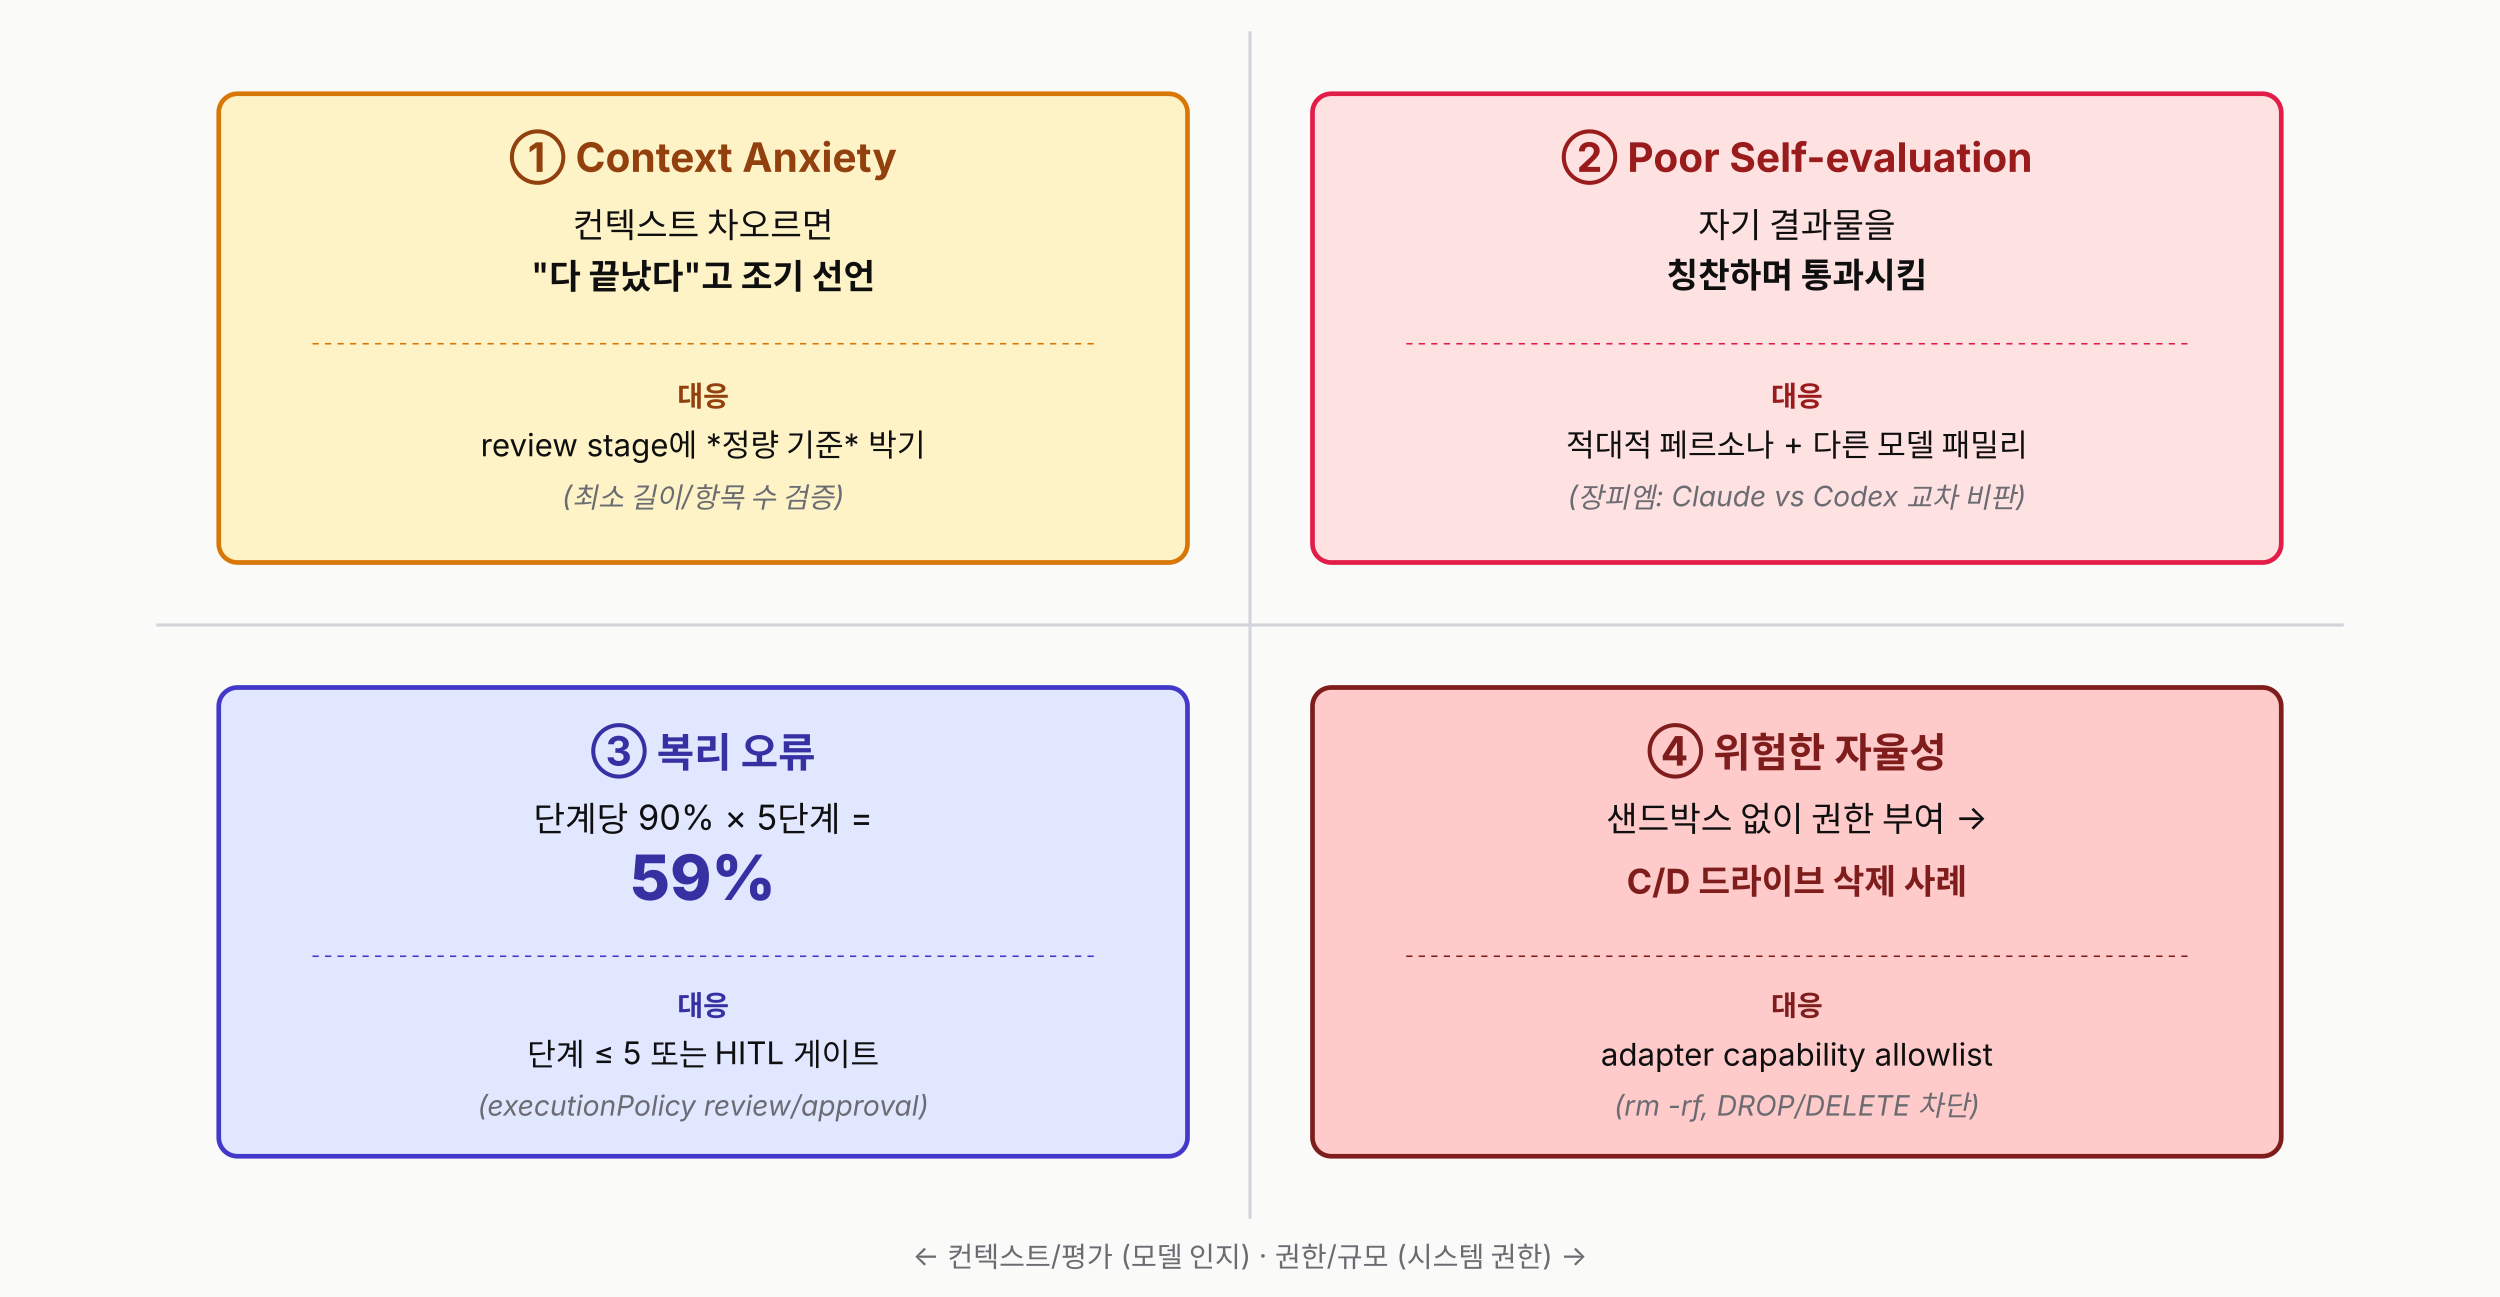
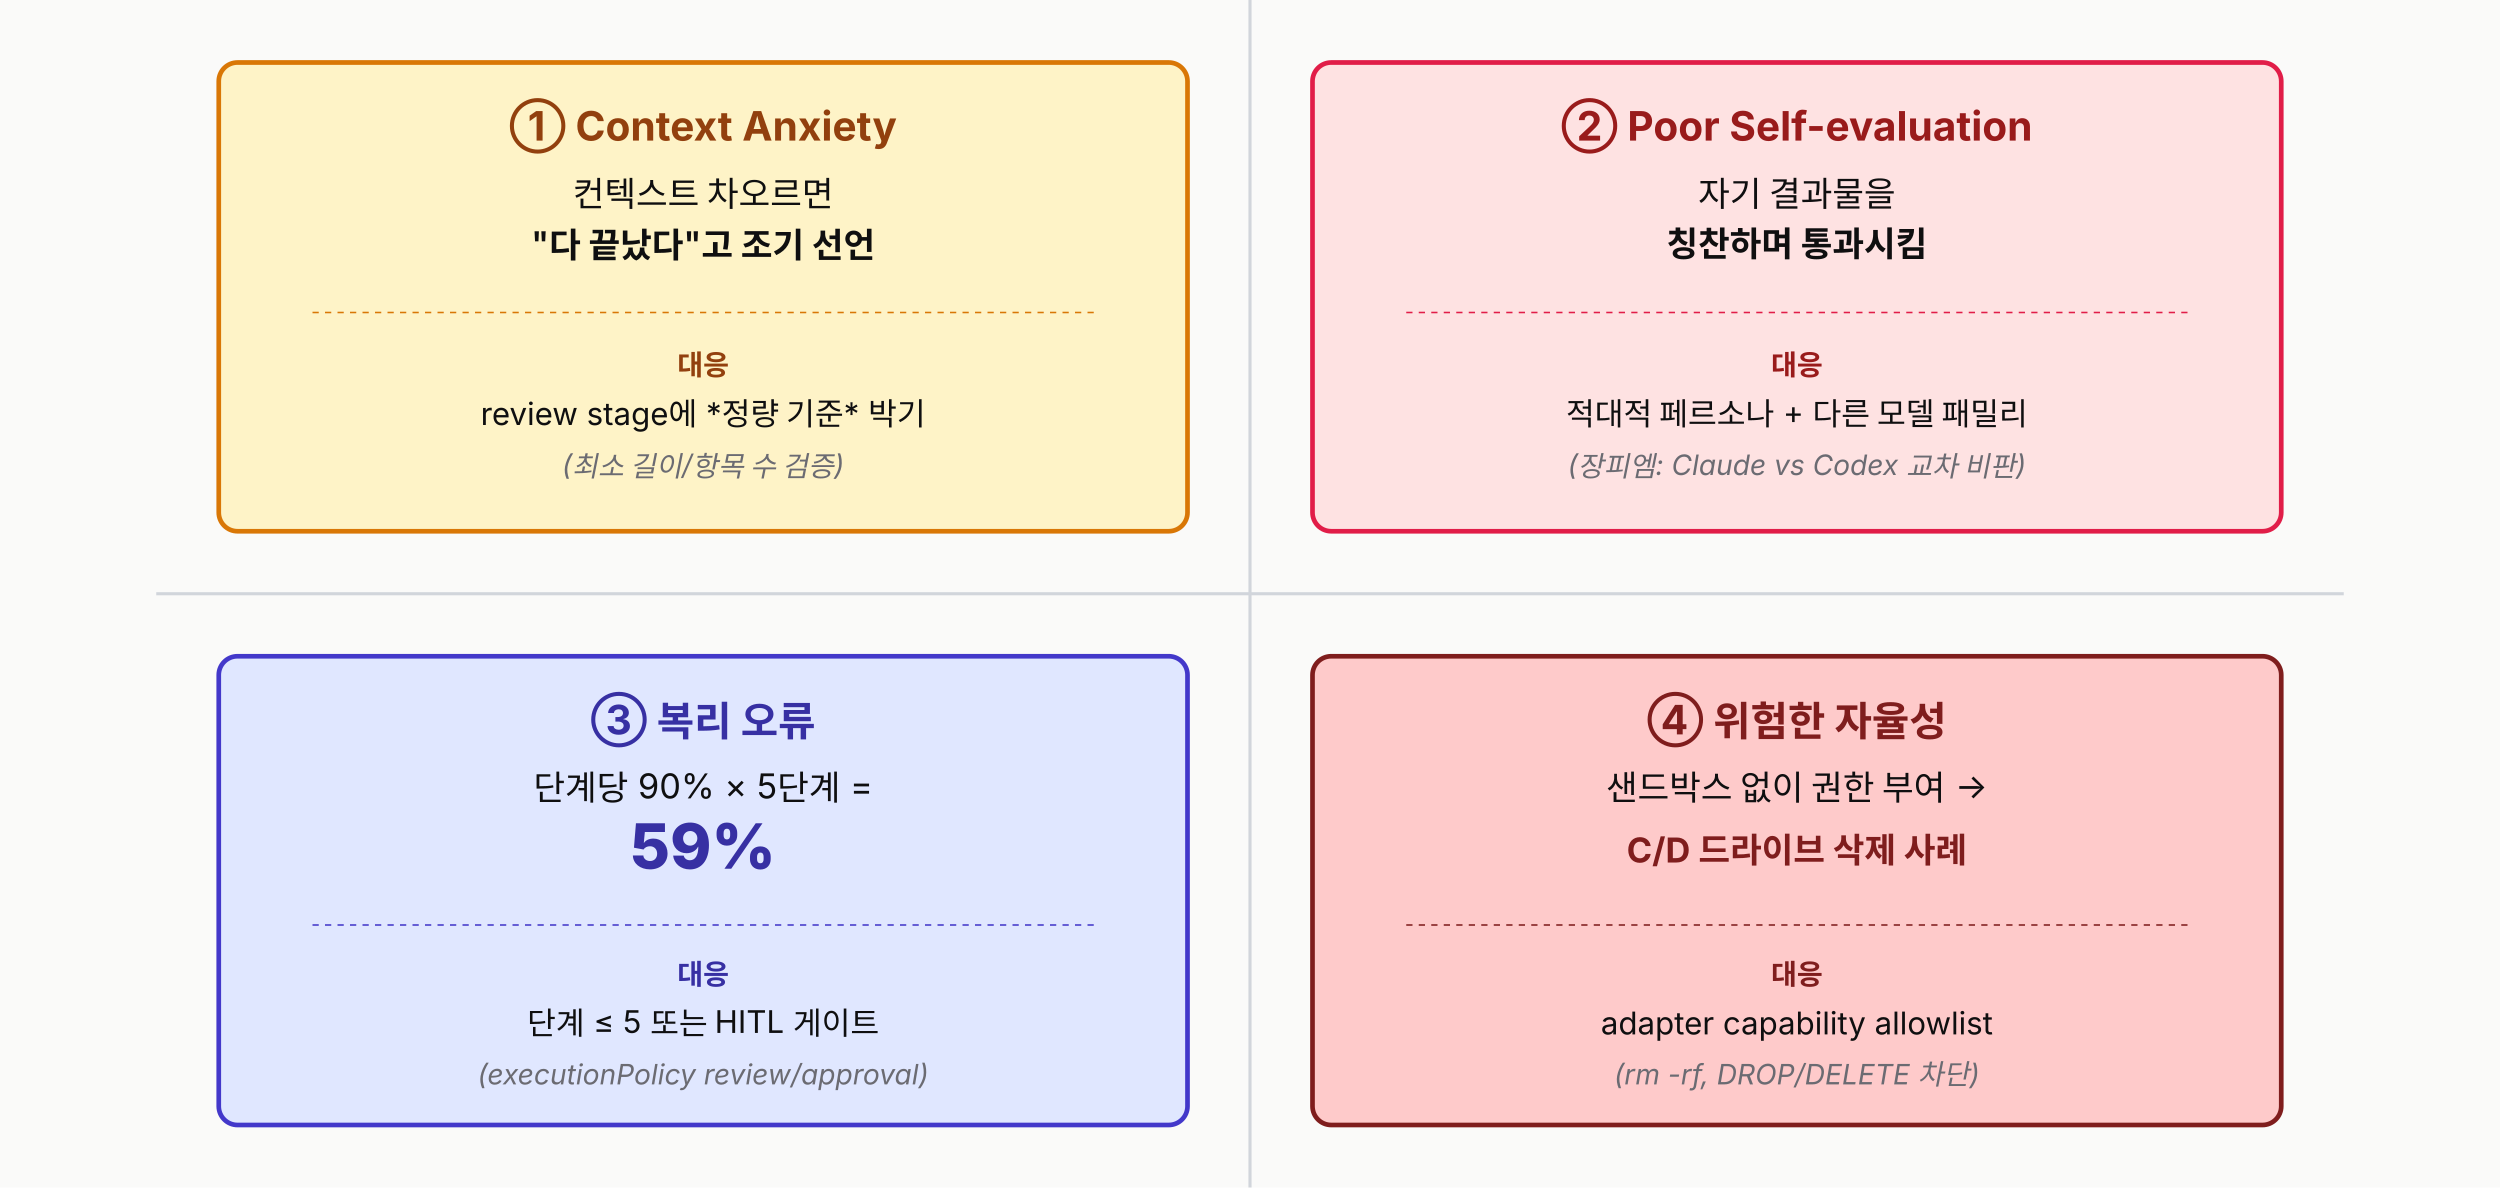
- <svg xmlns="http://www.w3.org/2000/svg" viewBox="0 70 800 415" font-family="-apple-system, 'Segoe UI', 'Noto Sans KR', sans-serif">
-   <rect x="0" y="70" width="800" height="415" fill="#FAFAF9" />
+ <svg xmlns="http://www.w3.org/2000/svg" viewBox="0 80 800 380" font-family="-apple-system, 'Segoe UI', 'Noto Sans KR', sans-serif">
+   <rect x="0" y="80" width="800" height="380" fill="#FAFAF9" />
  <line x1="400" y1="80" x2="400" y2="460" stroke="#D1D5DB" stroke-width="1" />
  <line x1="50" y1="270" x2="750" y2="270" stroke="#D1D5DB" stroke-width="1" />
-   <text x="400" y="475" font-size="9" text-anchor="middle" fill="#6B6B72">← 컨텍스트/평가 (모델 인지) · 권한/규모 (시스템 권한) →</text>
  <g>
    <rect x="70" y="100" width="310" height="150" rx="6" fill="#FEF3C7" stroke="#D97706" stroke-width="1.5" />
    <text x="225" y="125" font-size="13" font-weight="700" text-anchor="middle" fill="#92400E">① Context Anxiety</text>
    <text x="225" y="146" font-size="11" text-anchor="middle" fill="#0F0F10">컨텍스트 차오르면</text>
    <text x="225" y="162" font-size="11" font-weight="600" text-anchor="middle" fill="#0F0F10">"다 끝났다"고 조기 선언</text>
    <line x1="100" y1="180" x2="350" y2="180" stroke="#D97706" stroke-width="0.5" stroke-dasharray="2 2" />
    <text x="225" y="200" font-size="9" font-weight="600" text-anchor="middle" fill="#92400E">대응</text>
    <text x="225" y="216" font-size="10" text-anchor="middle" fill="#0F0F10">review stage에 *정량 기준* 박기</text>
    <text x="225" y="232" font-size="9" font-style="italic" text-anchor="middle" fill="#6B6B72">(최소 길이/항목 수 검증)</text>
  </g>
  <g>
    <rect x="420" y="100" width="310" height="150" rx="6" fill="#FEE2E2" stroke="#E11D48" stroke-width="1.5" />
    <text x="575" y="125" font-size="13" font-weight="700" text-anchor="middle" fill="#991B1B">② Poor Self-evaluation</text>
    <text x="575" y="146" font-size="11" text-anchor="middle" fill="#0F0F10">자기 결과물을</text>
    <text x="575" y="162" font-size="11" font-weight="600" text-anchor="middle" fill="#0F0F10">칭찬하며 통과시킴</text>
    <line x1="450" y1="180" x2="700" y2="180" stroke="#E11D48" stroke-width="0.5" stroke-dasharray="2 2" />
    <text x="575" y="200" font-size="9" font-weight="600" text-anchor="middle" fill="#991B1B">대응</text>
    <text x="575" y="216" font-size="10" text-anchor="middle" fill="#0F0F10">적대적 페르소나 + 다른 모델 패밀리</text>
    <text x="575" y="232" font-size="9" font-style="italic" text-anchor="middle" fill="#6B6B72">(장피엠: Claude vs Codex 교차 비판)</text>
  </g>
  <g>
    <rect x="70" y="290" width="310" height="150" rx="6" fill="#E0E7FF" stroke="#4338CA" stroke-width="1.5" />
    <text x="225" y="315" font-size="13" font-weight="700" text-anchor="middle" fill="#3730A3">③ 복리 오류</text>
    <text x="225" y="336" font-size="11" text-anchor="middle" fill="#0F0F10">단계당 90% × 5단계 =</text>
    <text x="225" y="358" font-size="20" font-weight="800" text-anchor="middle" fill="#3730A3">59%</text>
    <line x1="100" y1="376" x2="350" y2="376" stroke="#4338CA" stroke-width="0.5" stroke-dasharray="2 2" />
    <text x="225" y="395" font-size="9" font-weight="600" text-anchor="middle" fill="#3730A3">대응</text>
    <text x="225" y="411" font-size="10" text-anchor="middle" fill="#0F0F10">단계 ≤ 5 또는 HITL 게이트</text>
    <text x="225" y="427" font-size="9" font-style="italic" text-anchor="middle" fill="#6B6B72">(executionPolicy review/approval)</text>
  </g>
  <g>
    <rect x="420" y="290" width="310" height="150" rx="6" fill="#FECACA" stroke="#7F1D1D" stroke-width="1.5" />
    <text x="575" y="315" font-size="13" font-weight="700" text-anchor="middle" fill="#7F1D1D">④ 위험한 자율성</text>
    <text x="575" y="336" font-size="11" text-anchor="middle" fill="#0F0F10">샌드박스 없이 권한 부여 →</text>
    <text x="575" y="356" font-size="11" font-weight="700" text-anchor="middle" fill="#7F1D1D">C/D 드라이브 삭제 사례</text>
    <line x1="450" y1="376" x2="700" y2="376" stroke="#7F1D1D" stroke-width="0.5" stroke-dasharray="2 2" />
    <text x="575" y="395" font-size="9" font-weight="600" text-anchor="middle" fill="#7F1D1D">대응</text>
    <text x="575" y="411" font-size="10" text-anchor="middle" fill="#0F0F10">adapter capability allowlist</text>
    <text x="575" y="427" font-size="9" font-style="italic" text-anchor="middle" fill="#6B6B72">(rm -rf, DROP/DELETE 차단)</text>
  </g>
</svg>
